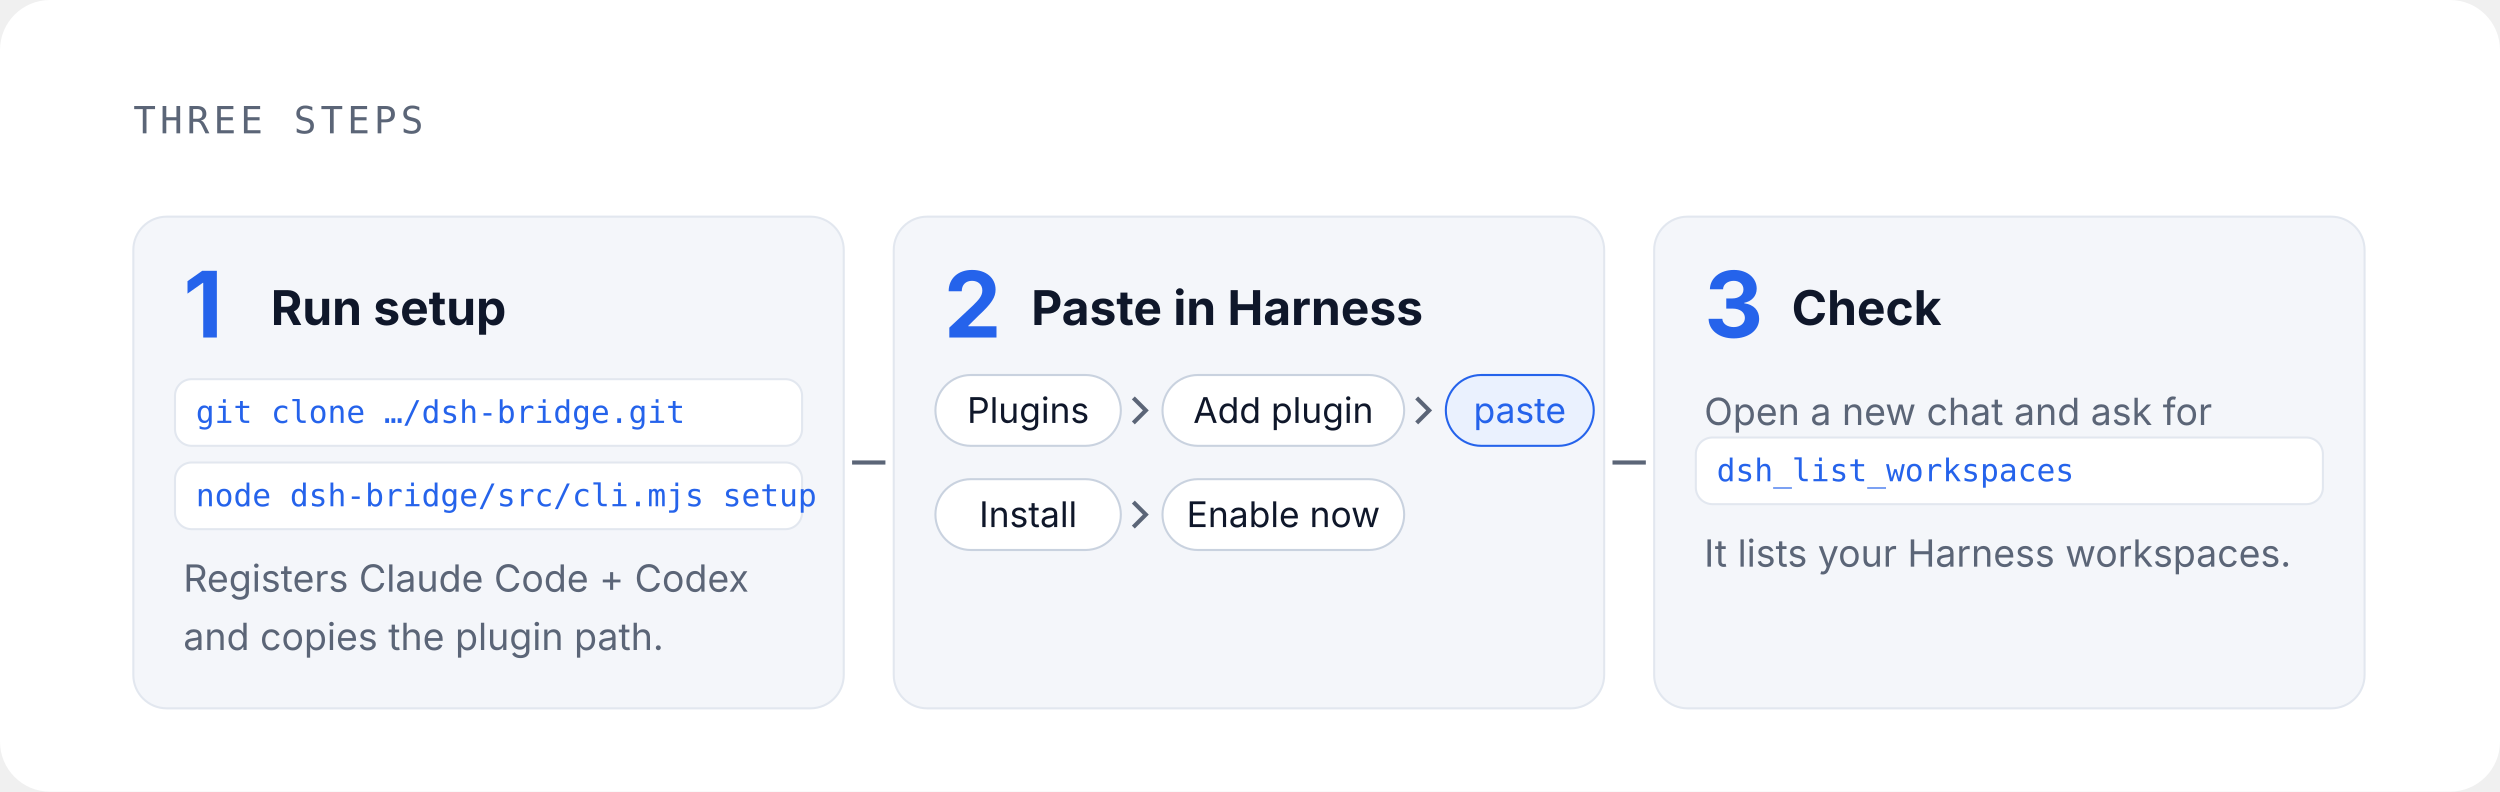
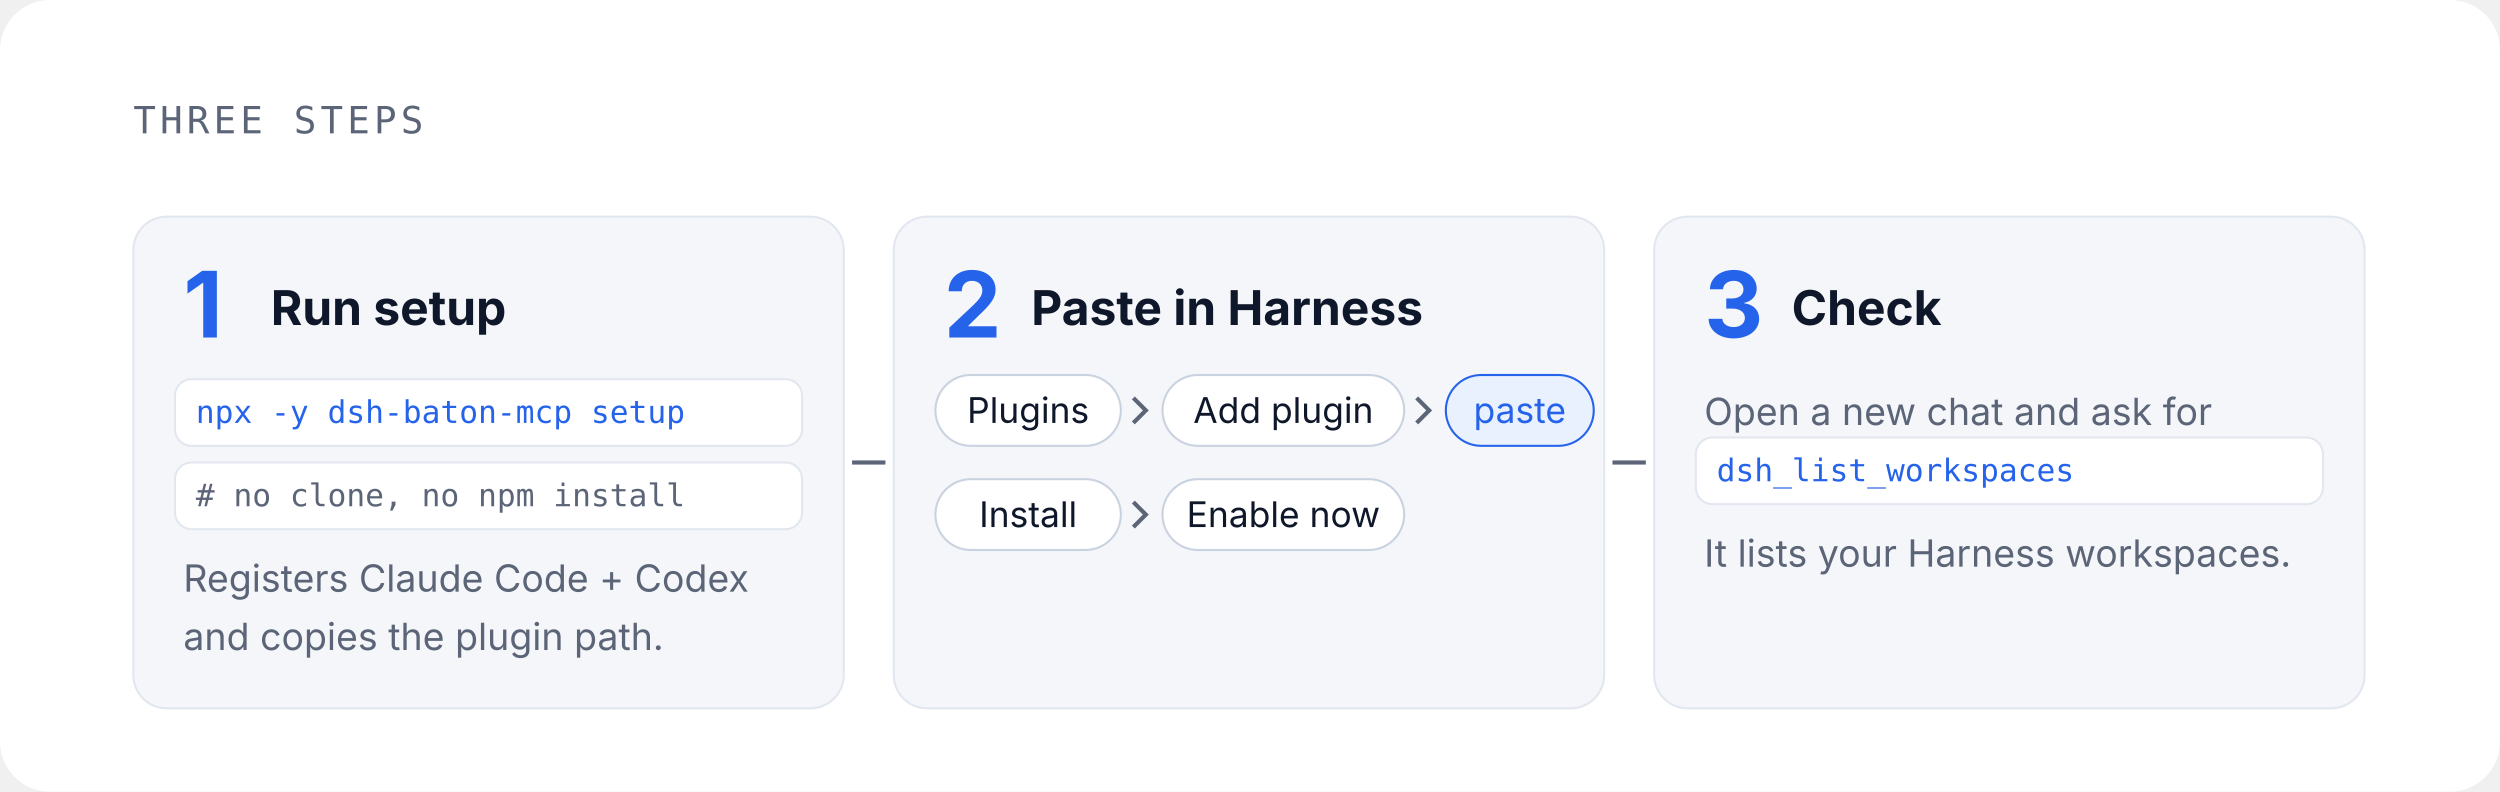
<svg xmlns="http://www.w3.org/2000/svg" width="1200" height="380" viewBox="0 0 1200 380" role="img" aria-labelledby="title desc">
  <rect width="1200" height="380" rx="24" fill="#FFFFFF" />
  <text x="64" y="64" font-family="ui-monospace, SFMono-Regular, Menlo, Consolas, monospace" font-size="18" fill="#5B6577" letter-spacing="2">THREE STEPS</text>
  <rect x="64" y="104" width="341" height="236" rx="16" fill="#F4F6FA" stroke="#E2E7EF" stroke-width="1" />
  <text x="88" y="162" font-family="-apple-system, BlinkMacSystemFont, &quot;Segoe UI&quot;, &quot;PingFang SC&quot;, &quot;Microsoft YaHei&quot;, sans-serif" font-size="44" fill="#2563EB" font-weight="700">1</text>
  <text x="130" y="156" font-family="-apple-system, BlinkMacSystemFont, &quot;Segoe UI&quot;, &quot;PingFang SC&quot;, &quot;Microsoft YaHei&quot;, sans-serif" font-size="23" fill="#0F172A" font-weight="700">Run setup</text>
  <rect x="84" y="182" width="301" height="32" rx="8" fill="#FFFFFF" stroke="#E2E7EF" stroke-width="1" />
-   <text x="94" y="203" font-family="ui-monospace, SFMono-Regular, Menlo, Consolas, monospace" font-size="15" fill="#2563EB">git clone …/dsh-bridge.git</text>
+   <text x="94" y="203" font-family="ui-monospace, SFMono-Regular, Menlo, Consolas, monospace" font-size="15" fill="#2563EB">npx -y dsh-baton-mcp setup</text>
  <rect x="84" y="222" width="301" height="32" rx="8" fill="#FFFFFF" stroke="#E2E7EF" stroke-width="1" />
-   <text x="94" y="243" font-family="ui-monospace, SFMono-Regular, Menlo, Consolas, monospace" font-size="15" fill="#2563EB">node dsh-bridge/src/cli.mjs setup</text>
+   <text x="94" y="243" font-family="ui-monospace, SFMono-Regular, Menlo, Consolas, monospace" font-size="15" fill="#5B6577"># no clone, no npm install</text>
  <text x="88" y="284" font-family="-apple-system, BlinkMacSystemFont, &quot;Segoe UI&quot;, &quot;PingFang SC&quot;, &quot;Microsoft YaHei&quot;, sans-serif" font-size="18" fill="#5B6577">Registers Claude Code + Codex</text>
  <text x="88" y="312" font-family="-apple-system, BlinkMacSystemFont, &quot;Segoe UI&quot;, &quot;PingFang SC&quot;, &quot;Microsoft YaHei&quot;, sans-serif" font-size="18" fill="#5B6577">and copies the plugin path.</text>
  <path d="M409 222.0 h16" stroke="#5B6577" stroke-width="2" />
  <rect x="429" y="104" width="341" height="236" rx="16" fill="#F4F6FA" stroke="#E2E7EF" stroke-width="1" />
  <text x="453" y="162" font-family="-apple-system, BlinkMacSystemFont, &quot;Segoe UI&quot;, &quot;PingFang SC&quot;, &quot;Microsoft YaHei&quot;, sans-serif" font-size="44" fill="#2563EB" font-weight="700">2</text>
  <text x="495" y="156" font-family="-apple-system, BlinkMacSystemFont, &quot;Segoe UI&quot;, &quot;PingFang SC&quot;, &quot;Microsoft YaHei&quot;, sans-serif" font-size="23" fill="#0F172A" font-weight="700">Paste in Harness</text>
  <rect x="449" y="180" width="89" height="34" rx="17" fill="#FFFFFF" stroke="#C9D2DF" stroke-width="1" />
  <text x="493.5" y="203" font-family="-apple-system, BlinkMacSystemFont, &quot;Segoe UI&quot;, &quot;PingFang SC&quot;, &quot;Microsoft YaHei&quot;, sans-serif" font-size="17" fill="#0F172A" text-anchor="middle">Plugins</text>
  <path d="M544 191 l6 6 l-6 6" stroke="#5B6577" stroke-width="2" fill="none" />
  <rect x="558" y="180" width="116" height="34" rx="17" fill="#FFFFFF" stroke="#C9D2DF" stroke-width="1" />
  <text x="616.0" y="203" font-family="-apple-system, BlinkMacSystemFont, &quot;Segoe UI&quot;, &quot;PingFang SC&quot;, &quot;Microsoft YaHei&quot;, sans-serif" font-size="17" fill="#0F172A" text-anchor="middle">Add plugin</text>
  <path d="M680 191 l6 6 l-6 6" stroke="#5B6577" stroke-width="2" fill="none" />
  <rect x="694" y="180" width="71" height="34" rx="17" fill="#EAF1FE" stroke="#2563EB" stroke-width="1" />
  <text x="729.5" y="203" font-family="-apple-system, BlinkMacSystemFont, &quot;Segoe UI&quot;, &quot;PingFang SC&quot;, &quot;Microsoft YaHei&quot;, sans-serif" font-size="17" fill="#2563EB" text-anchor="middle">paste</text>
  <rect x="449" y="230" width="89" height="34" rx="17" fill="#FFFFFF" stroke="#C9D2DF" stroke-width="1" />
  <text x="493.5" y="253" font-family="-apple-system, BlinkMacSystemFont, &quot;Segoe UI&quot;, &quot;PingFang SC&quot;, &quot;Microsoft YaHei&quot;, sans-serif" font-size="17" fill="#0F172A" text-anchor="middle">Install</text>
  <path d="M544 241 l6 6 l-6 6" stroke="#5B6577" stroke-width="2" fill="none" />
  <rect x="558" y="230" width="116" height="34" rx="17" fill="#FFFFFF" stroke="#C9D2DF" stroke-width="1" />
  <text x="616.0" y="253" font-family="-apple-system, BlinkMacSystemFont, &quot;Segoe UI&quot;, &quot;PingFang SC&quot;, &quot;Microsoft YaHei&quot;, sans-serif" font-size="17" fill="#0F172A" text-anchor="middle">Enable now</text>
  <path d="M774 222.0 h16" stroke="#5B6577" stroke-width="2" />
  <rect x="794" y="104" width="341" height="236" rx="16" fill="#F4F6FA" stroke="#E2E7EF" stroke-width="1" />
  <text x="818" y="162" font-family="-apple-system, BlinkMacSystemFont, &quot;Segoe UI&quot;, &quot;PingFang SC&quot;, &quot;Microsoft YaHei&quot;, sans-serif" font-size="44" fill="#2563EB" font-weight="700">3</text>
  <text x="860" y="156" font-family="-apple-system, BlinkMacSystemFont, &quot;Segoe UI&quot;, &quot;PingFang SC&quot;, &quot;Microsoft YaHei&quot;, sans-serif" font-size="23" fill="#0F172A" font-weight="700">Check</text>
  <text x="818" y="204" font-family="-apple-system, BlinkMacSystemFont, &quot;Segoe UI&quot;, &quot;PingFang SC&quot;, &quot;Microsoft YaHei&quot;, sans-serif" font-size="18" fill="#5B6577">Open a new chat and ask for</text>
  <rect x="814" y="210" width="301" height="32" rx="8" fill="#FFFFFF" stroke="#E2E7EF" stroke-width="1" />
  <text x="824" y="231" font-family="ui-monospace, SFMono-Regular, Menlo, Consolas, monospace" font-size="15" fill="#2563EB">dsh_list_workspaces</text>
  <text x="818" y="272" font-family="-apple-system, BlinkMacSystemFont, &quot;Segoe UI&quot;, &quot;PingFang SC&quot;, &quot;Microsoft YaHei&quot;, sans-serif" font-size="18" fill="#5B6577">It lists your Harness workspaces.</text>
</svg>
